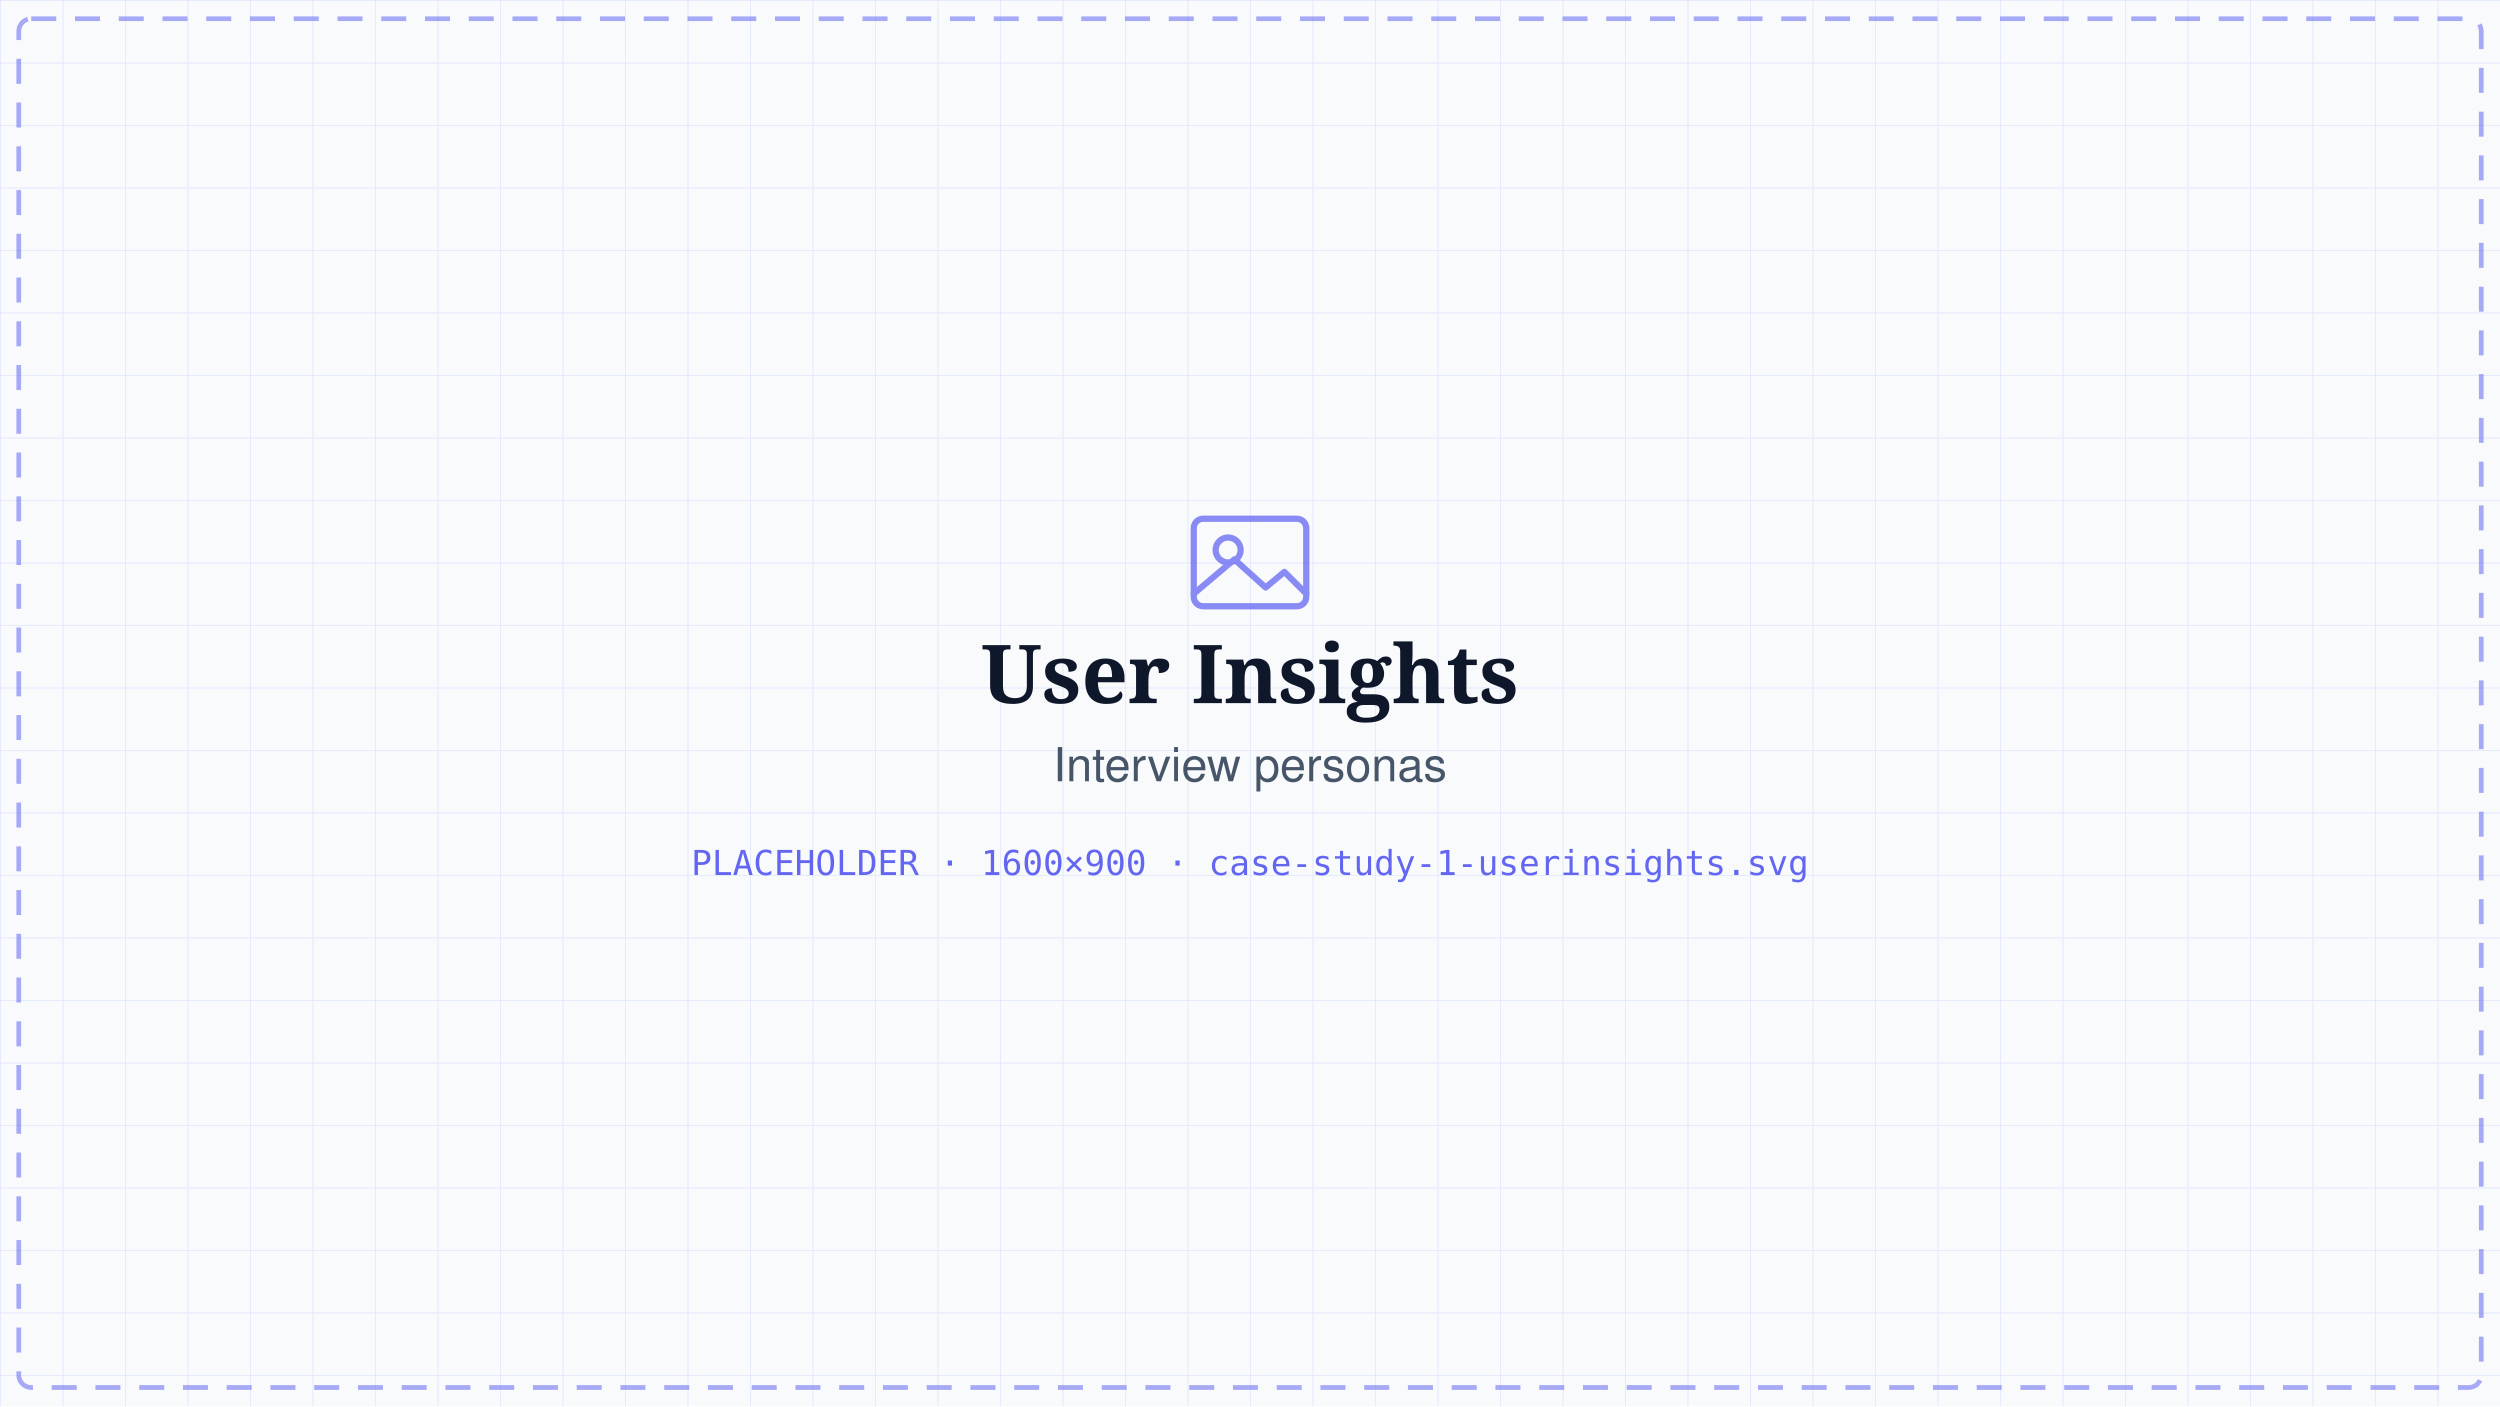
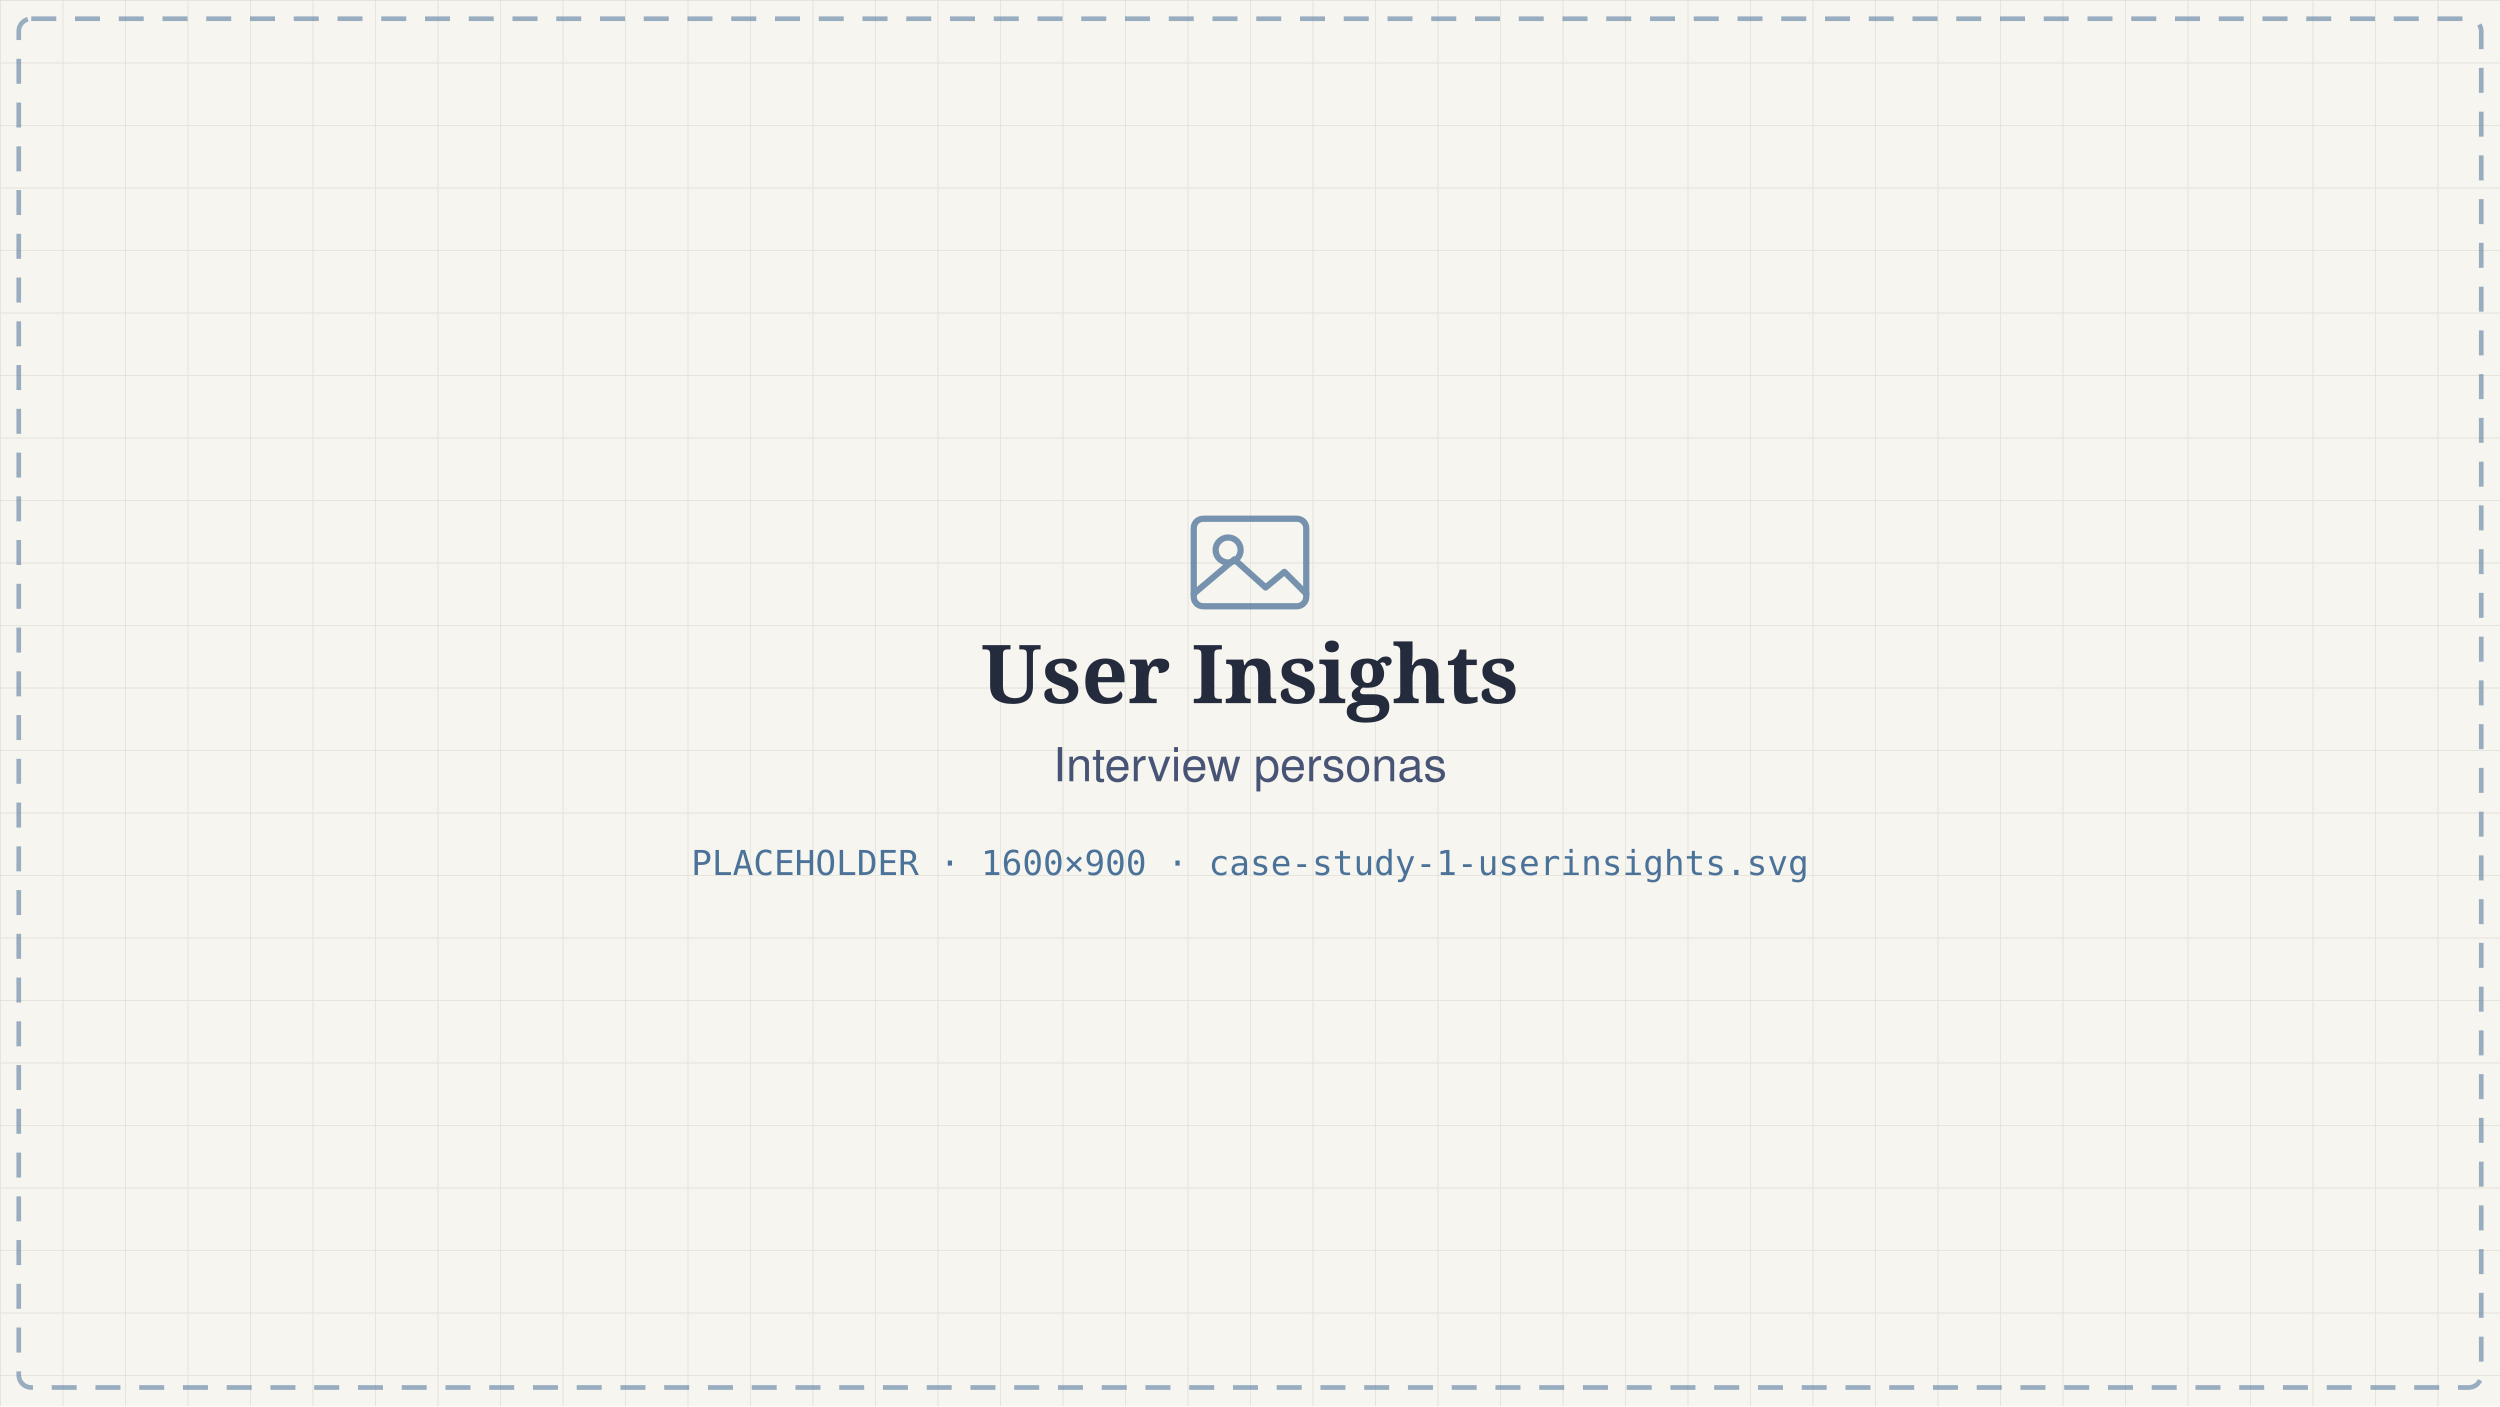
<svg xmlns="http://www.w3.org/2000/svg" viewBox="0 0 1600 900" width="1600" height="900" role="img" aria-label="Placeholder: User Insights">
  <defs>
    <pattern id="grid" width="40" height="40" patternUnits="userSpaceOnUse">
-       <path d="M40 0H0V40" fill="none" stroke="#e0e7ff" stroke-width="1" />
+       <path d="M40 0H0V40" fill="none" stroke="#E2E0D8" stroke-width="1" />
    </pattern>
  </defs>
-   <rect width="1600" height="900" fill="#f8fafc" />
+   <rect width="1600" height="900" fill="#F7F5EF" />
  <rect width="1600" height="900" fill="url(#grid)" />
-   <rect x="12" y="12" width="1576" height="876" fill="none" stroke="#6366f1" stroke-width="3" stroke-dasharray="16 12" opacity="0.55" rx="8" />
-   <g transform="translate(800 360)" fill="none" stroke="#6366f1" stroke-width="4" stroke-linecap="round" stroke-linejoin="round" opacity="0.75">
+   <rect x="12" y="12" width="1576" height="876" fill="none" stroke="#4B7299" stroke-width="3" stroke-dasharray="16 12" opacity="0.55" rx="8" />
+   <g transform="translate(800 360)" fill="none" stroke="#4B7299" stroke-width="4" stroke-linecap="round" stroke-linejoin="round" opacity="0.75">
    <rect x="-36" y="-28" width="72" height="56" rx="6" />
    <circle cx="-14" cy="-8" r="8" />
    <path d="M-36 20l26-22 20 18 12-10 14 14" />
  </g>
-   <text x="800" y="450" font-family="Bitter, Georgia, serif" font-size="52" font-weight="700" fill="#0f172a" text-anchor="middle">User Insights</text>
-   <text x="800" y="500" font-family="Poppins, Helvetica, Arial, sans-serif" font-size="30" font-weight="500" fill="#475569" text-anchor="middle">Interview personas</text>
-   <text x="800" y="560" font-family="ui-monospace, SFMono-Regular, Menlo, monospace" font-size="22" fill="#6366f1" text-anchor="middle">PLACEHOLDER · 1600×900 · case-study-1-userinsights.svg</text>
+   <text x="800" y="450" font-family="Bitter, Georgia, serif" font-size="52" font-weight="700" fill="#242B3D" text-anchor="middle">User Insights</text>
+   <text x="800" y="500" font-family="Poppins, Helvetica, Arial, sans-serif" font-size="30" font-weight="500" fill="#485475" text-anchor="middle">Interview personas</text>
+   <text x="800" y="560" font-family="ui-monospace, SFMono-Regular, Menlo, monospace" font-size="22" fill="#4B7299" text-anchor="middle">PLACEHOLDER · 1600×900 · case-study-1-userinsights.svg</text>
</svg>
